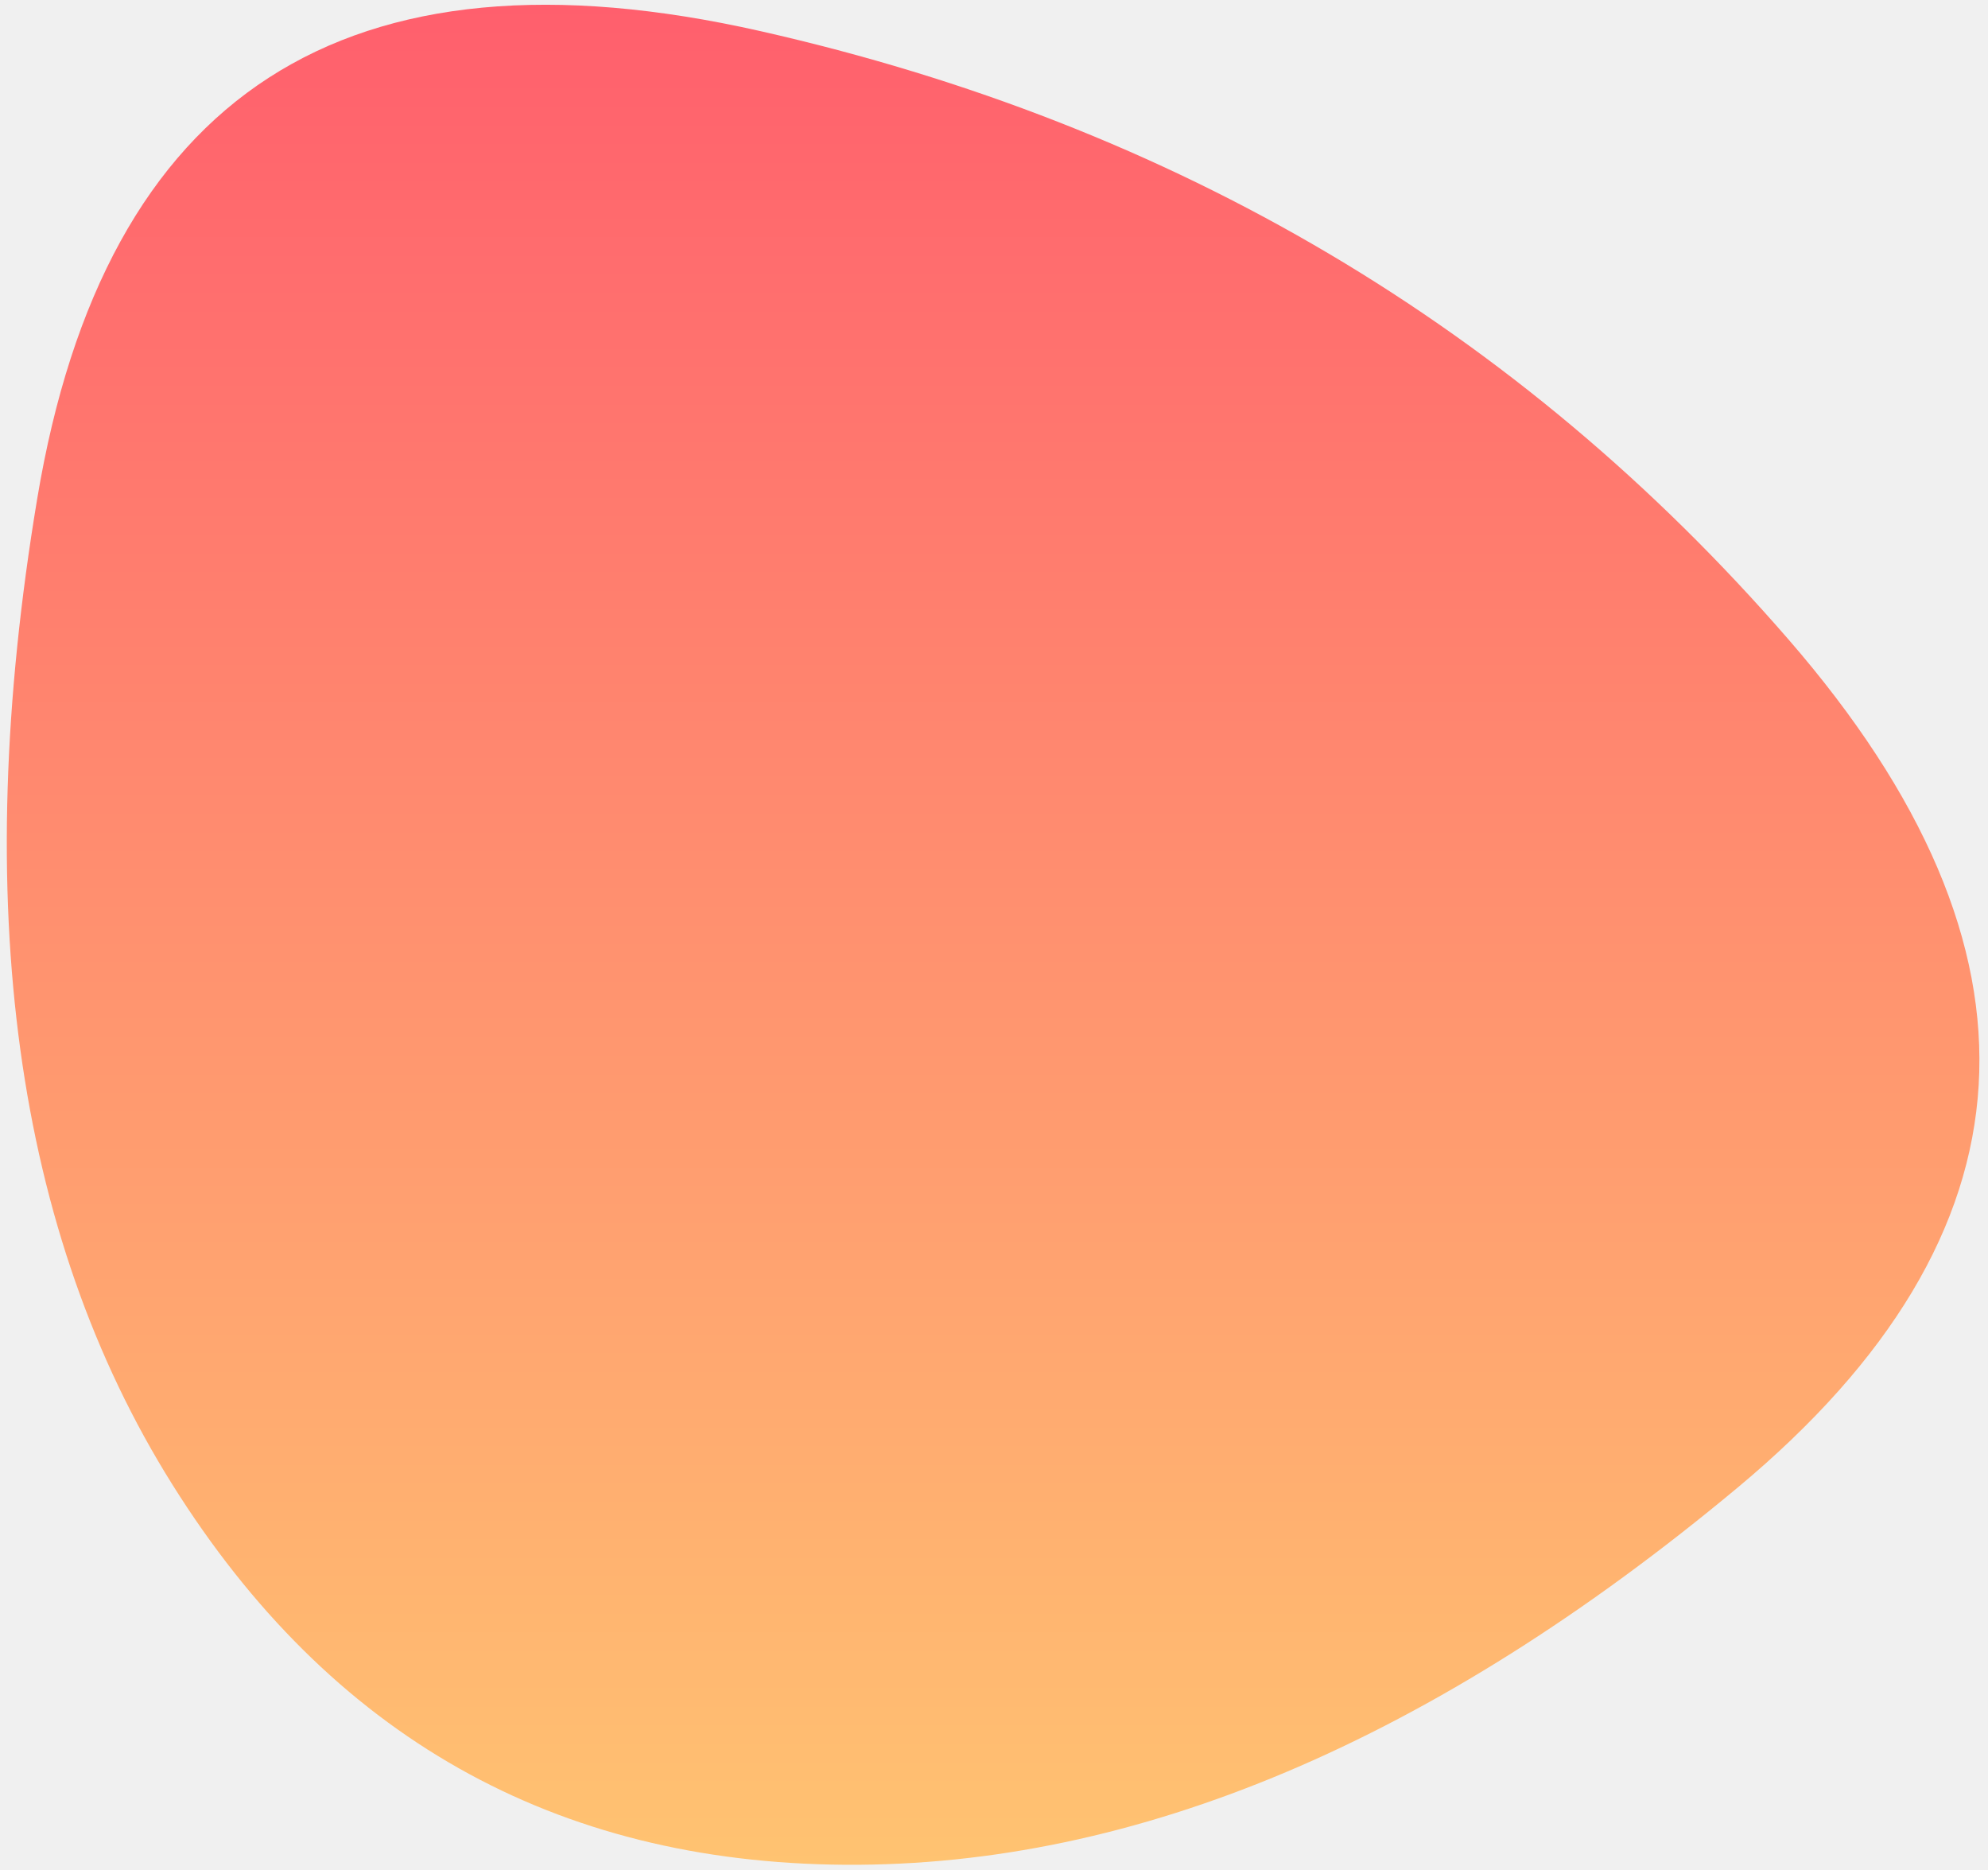
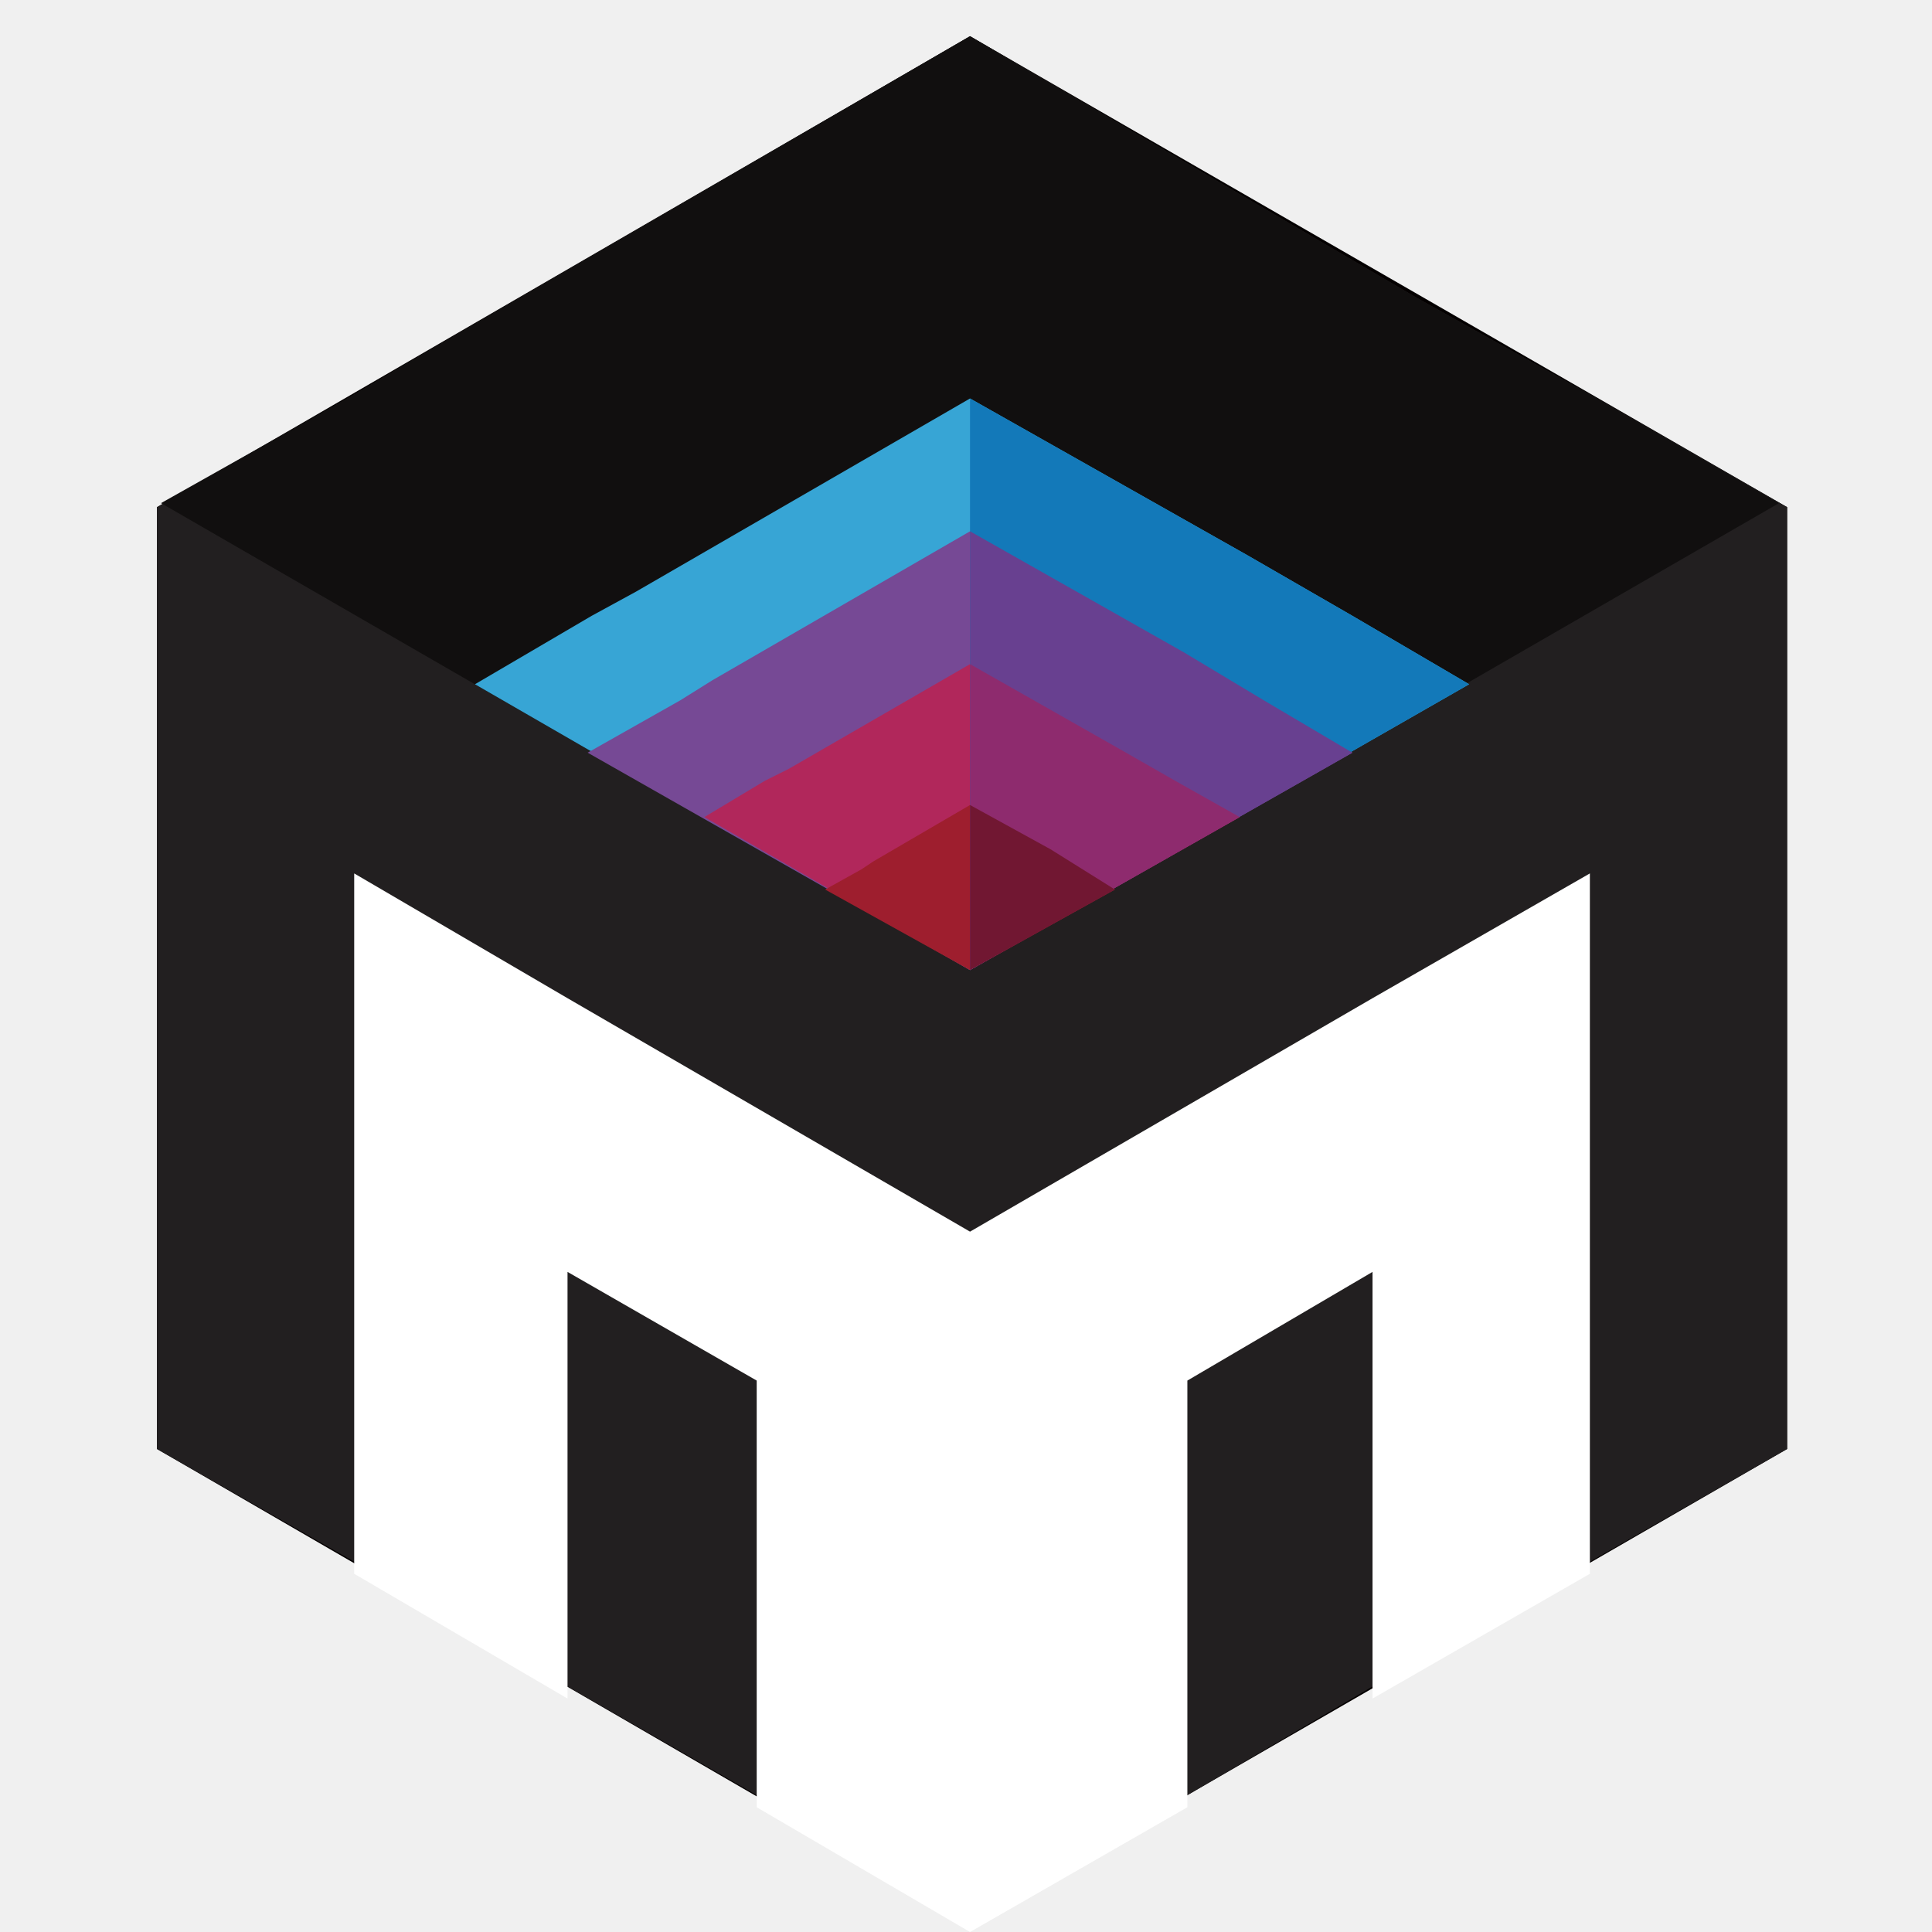
- <svg xmlns="http://www.w3.org/2000/svg" width="117" height="110" viewBox="0 0 117 110" fill="none">
-   <path d="M102.282 87.513C84.385 102.427 66.874 109.829 49.75 109.719C32.626 109.608 19.424 102.151 10.144 87.347C0.864 72.543 -1.787 53.209 2.19 29.346C6.167 5.483 20.363 -3.686 44.779 1.837C69.194 7.361 89.356 19.293 105.265 37.632C121.174 55.971 120.18 72.598 102.282 87.513Z" fill="url(#paint0_linear)" />
-   <defs>
-     <linearGradient id="paint0_linear" x1="0.4" y1="0.28" x2="0.4" y2="109.72" gradientUnits="userSpaceOnUse">
-       <stop stop-color="#FF5F6D" />
-       <stop offset="1" stop-color="#FFC371" />
-     </linearGradient>
-   </defs>
+ <svg xmlns="http://www.w3.org/2000/svg" version="1.1" id="图层_1" x="0px" y="0px" viewBox="0 0 48 48" style="enable-background:new 0 0 48 48;" xml:space="preserve">
+   <style type="text/css">
+ 	.st0{fill:#040000;}
+ 	.st1{fill:#221F20;}
+ 	.st2{fill:#FFFFFF;}
+ 	.st3{fill:#110F0F;}
+ 	.st4{fill:#37A5D5;}
+ 	.st5{fill:#764995;}
+ 	.st6{fill:#B1275B;}
+ 	.st7{fill:#9E1E2E;}
+ 	.st8{fill:#1379B9;}
+ 	.st9{fill:#684090;}
+ 	.st10{fill:#8E2B6E;}
+ 	.st11{fill:#711732;}
+ </style>
+   <g>
+     <polygon class="st0" points="44.4,12.6 44.4,36 29.5,44.6 24.1,47.7 3.9,36 3.9,12.6 24.1,0.9  " />
+     <polygon class="st1" points="44.4,12.6 44.4,36 39.5,38.8 34.1,41.9 29.5,44.6 24.1,47.7 18.8,44.6 14.1,41.9 8.8,38.8 3.9,36    3.9,12.6 8.8,9.8 10.5,8.8 24.1,0.9 35.2,7.4 39.5,9.8  " />
+     <polygon class="st2" points="34.1,24.8 24.1,30.6 14.1,24.8 8.8,21.7 8.8,28.5 8.8,39.1 14.1,42.2 14.1,31.6 18.8,34.3 18.8,44.9    24.1,48 29.5,44.9 29.5,34.3 34.1,31.6 34.1,42.2 39.5,39.1 39.5,28.5 39.5,21.7  " />
+     <polygon class="st3" points="39.5,9.8 35.2,7.4 24.1,0.9 10.5,8.8 8.8,9.8 4,12.5 24.1,24.1 44.2,12.5  " />
+     <polygon class="st4" points="33.6,15.3 31,13.8 24.1,9.9 15.8,14.7 14.7,15.3 11.8,17 24.1,24.1 36.5,17  " />
+     <polygon class="st5" points="31.4,17.4 29.4,16.2 24.1,13.2 17.7,16.9 16.9,17.4 14.6,18.7 24.1,24.1 33.6,18.7  " />
+     <polygon class="st6" points="29.2,19.4 27.8,18.6 24.1,16.5 19.6,19.1 19,19.4 17.5,20.3 24.1,24.1 30.8,20.3  " />
+     <polygon class="st7" points="26.9,21.6 26.1,21.1 24.1,20 21.7,21.4 21.4,21.6 20.5,22.1 24.1,24.1 27.7,22.1  " />
+     <polygon class="st8" points="33.6,15.3 31,13.8 24.1,9.9 24.1,24.1 36.5,17  " />
+     <polygon class="st9" points="31.4,17.4 29.4,16.2 24.1,13.2 24.1,24.1 33.6,18.7  " />
+     <polygon class="st10" points="29.2,19.4 27.8,18.6 24.1,16.5 24.1,24.1 30.8,20.3  " />
+     <polygon class="st11" points="26.9,21.6 26.1,21.1 24.1,20 24.1,24.1 27.7,22.1  " />
+   </g>
</svg>
